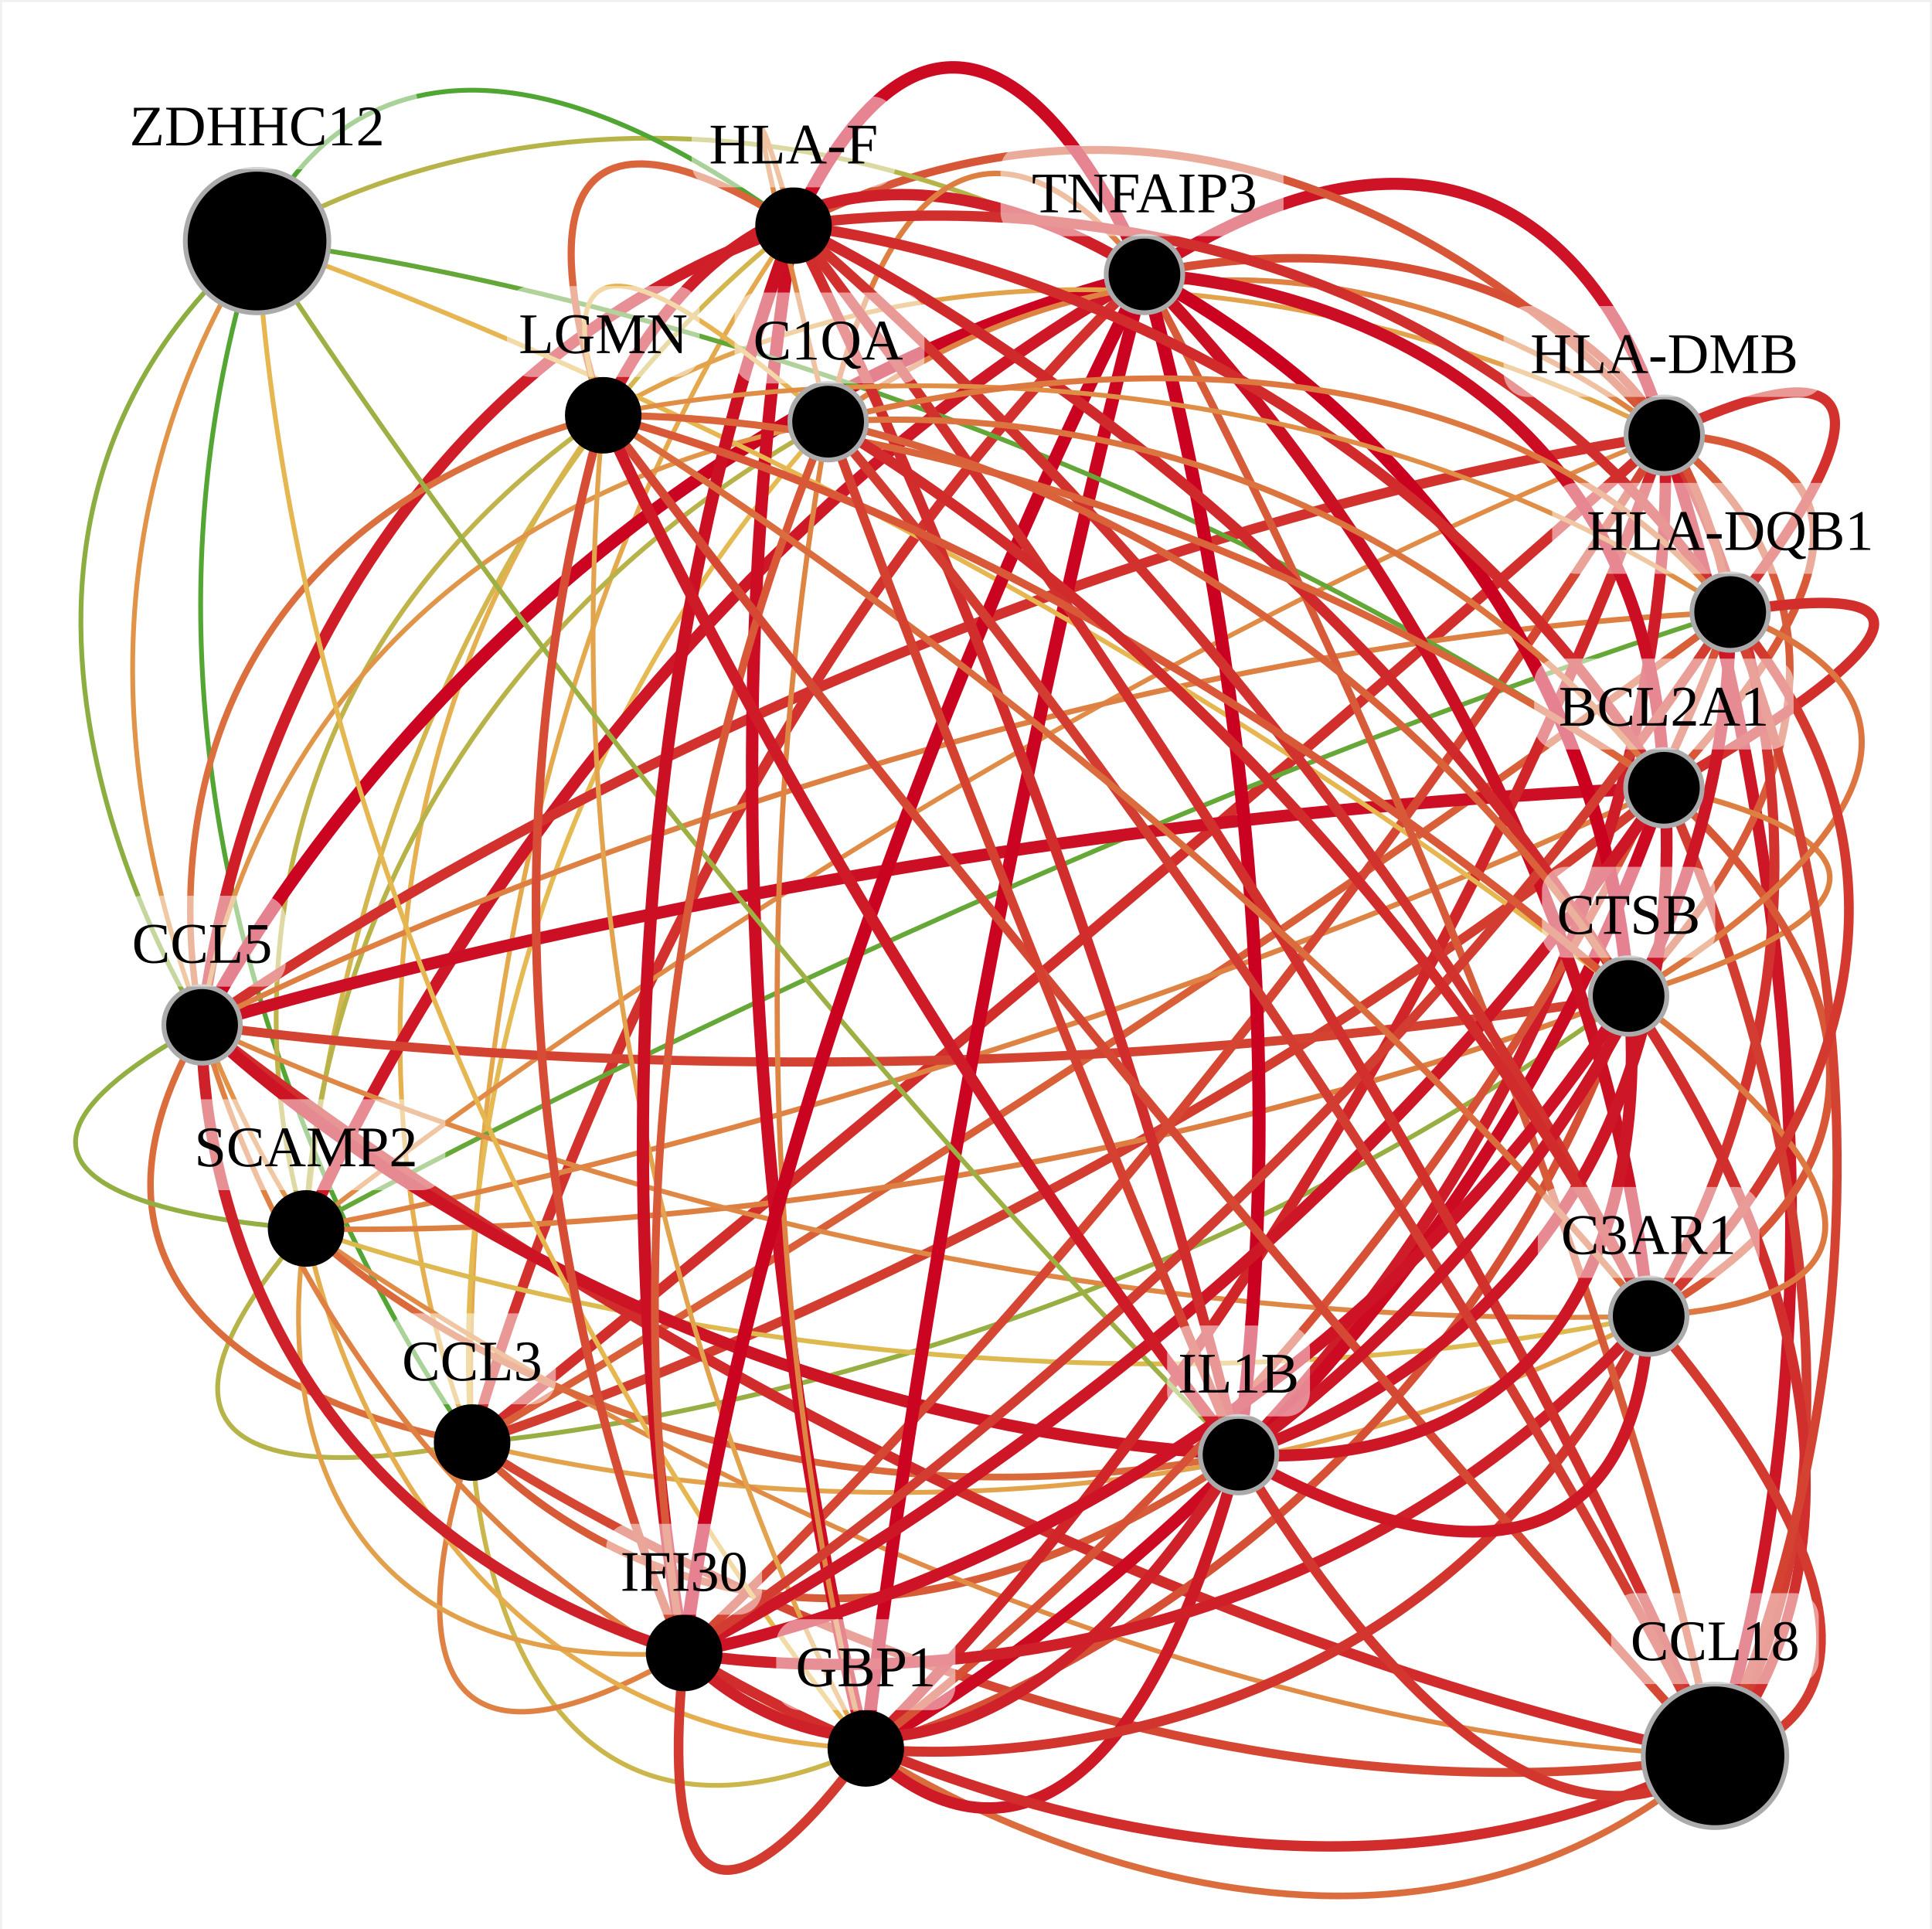
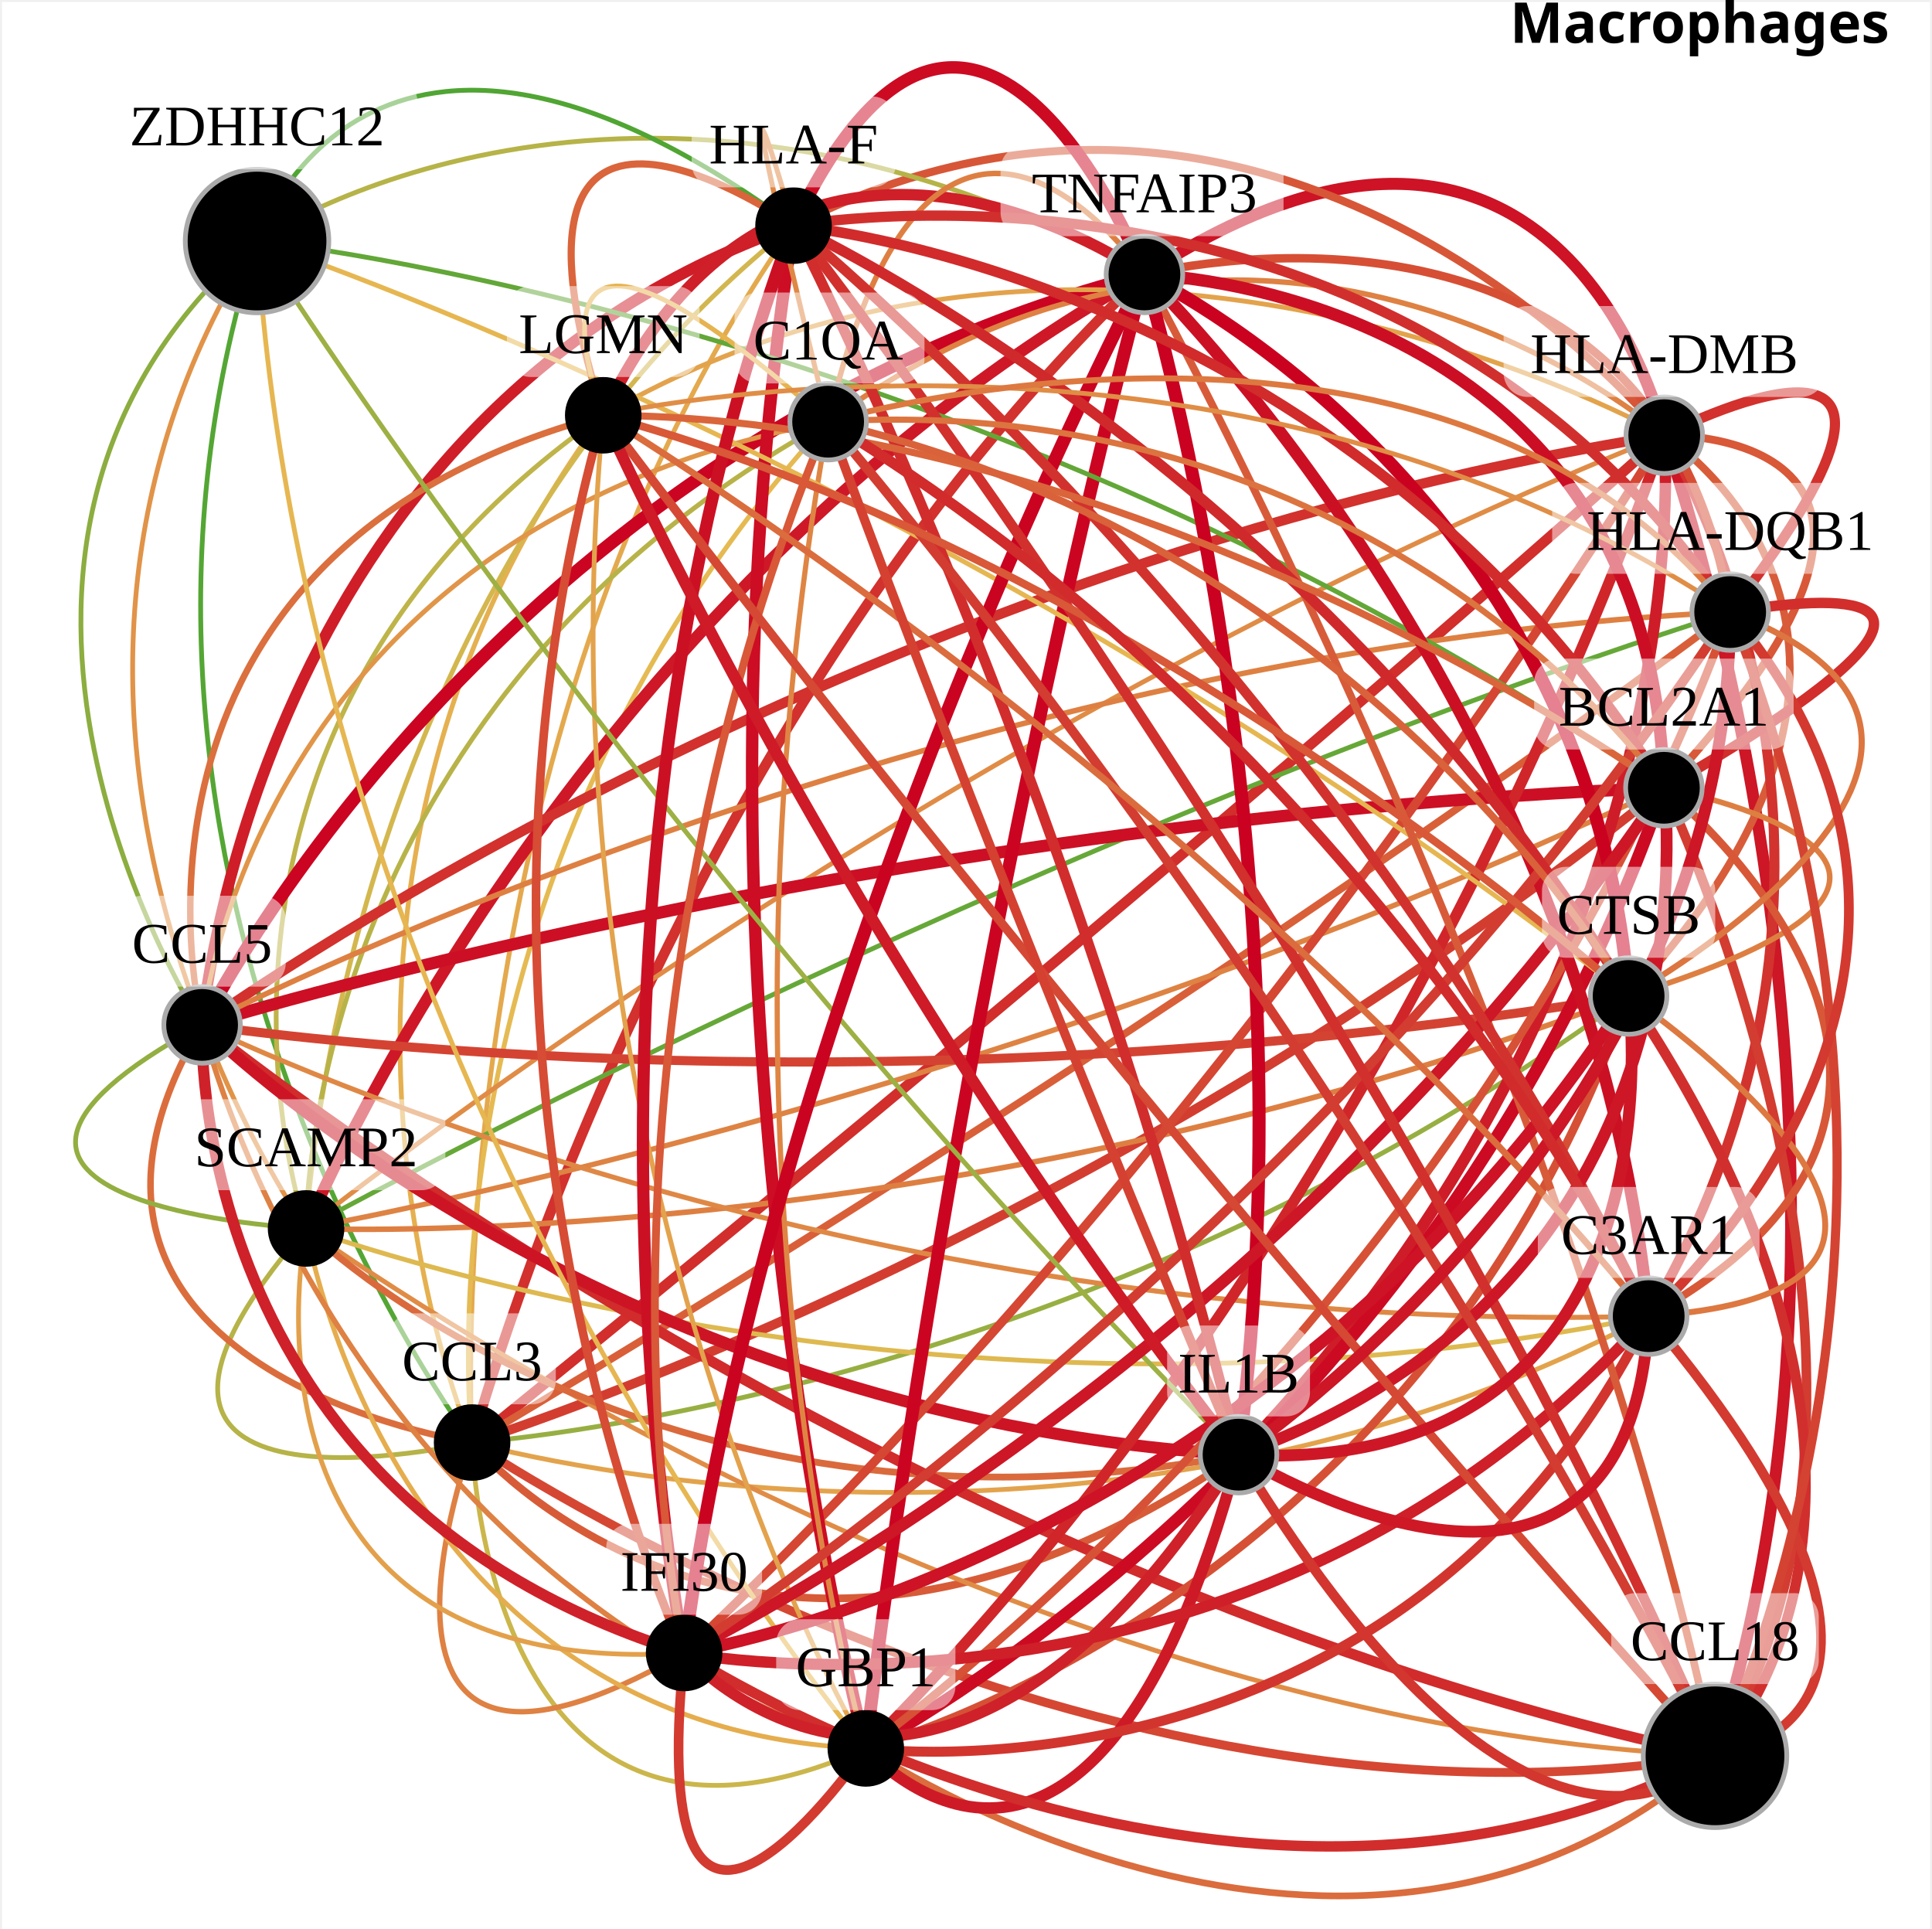
<svg xmlns="http://www.w3.org/2000/svg" height="410.492" width="411.286" version="1.1" id="svg252">
  <defs id="defs256">
    <linearGradient id="legend2" x1="3.553" y1="0" x2="73.91" y2="0" spreadMethod="pad" gradientTransform="matrix(4.999002,0,0,0.1009899,22.32104,410.7856)" gradientUnits="userSpaceOnUse">
      <stop offset="0%" style="stop-color: rgb(44, 160, 44);" id="stop2" />
      <stop offset="25%" style="stop-color: rgb(228, 164, 76);" id="stop4" />
      <stop offset="50%" style="stop-color: rgb(219, 109, 61);" id="stop6" />
      <stop offset="75%" style="stop-color: rgb(211, 55, 47);" id="stop8" />
      <stop offset="100%" style="stop-color: rgb(202, 0, 32);" id="stop10" />
    </linearGradient>
    <clipPath clipPathUnits="userSpaceOnUse" id="clipPath1221">
      <rect style="fill:none;stroke:#000000;stroke-width:1.355;stroke-linecap:round;stroke-linejoin:round;stroke-miterlimit:4;stroke-dasharray:1.355, 16.261;stroke-dashoffset:0" id="rect1223" width="403.202" height="396.513" x="74.897" y="130.292" />
    </clipPath>
    <linearGradient id="legend2-1" x1="3.553" y1="0" x2="73.91" y2="0" spreadMethod="pad" gradientTransform="matrix(7.035624,0,0,0.1421338,-25,15.27081)" gradientUnits="userSpaceOnUse">
      <stop offset="0%" style="stop-color: rgb(44, 160, 44);" id="stop2-9" />
      <stop offset="25%" style="stop-color: rgb(228, 164, 76);" id="stop4-6" />
      <stop offset="50%" style="stop-color: rgb(219, 109, 61);" id="stop6-9" />
      <stop offset="75%" style="stop-color: rgb(211, 55, 47);" id="stop8-3" />
      <stop offset="100%" style="stop-color: rgb(202, 0, 32);" id="stop10-3" />
    </linearGradient>
    <clipPath clipPathUnits="userSpaceOnUse" id="clipPath1307">
      <rect style="fill:none;stroke:#000000;stroke-width:1.333;stroke-linecap:round;stroke-linejoin:round;stroke-dasharray:1.333, 16" id="rect1309" width="472.394" height="499.339" x="36.836" y="47.543" />
    </clipPath>
    <clipPath clipPathUnits="userSpaceOnUse" id="clipPath1181">
      <rect style="fill:none;stroke:#000000;stroke-width:1.333;stroke-linecap:round;stroke-linejoin:round;stroke-dasharray:1.333, 16" id="rect1183" width="469.345" height="474.886" x="37.243" y="61.076" />
    </clipPath>
  </defs>
  <rect style="fill:#ffffff;fill-opacity:1;stroke:none;stroke-width:0.865;stroke-linecap:round;stroke-linejoin:round;stroke-miterlimit:4;stroke-dasharray:0.865, 10.377;stroke-dashoffset:0" id="rect1456" width="410.422" height="429.628" x="0.432" y="0.432" />
  <g id="g254-1" clip-path="url(#clipPath1181)" transform="matrix(0.8486116,0,0,0.8486116,-23.45435,-43.68714)">
    <rect class="canvas" width="540" height="600" style="fill:none" id="rect2-1" x="0" y="0" />
    <g transform="matrix(1.2,0,0,1.2,-41.8009,-62.83501)" id="g252">
      <path class="edge" id="0" style="fill:none;stroke:#b6b348;stroke-width:1" d="m 156.558,396.81 c 0,0 -91.249,20.835 -34.711,-44.754" />
      <path class="edge" id="7" style="fill:none;stroke:#db6d3d;stroke-width:1.376" d="m 156.558,396.81 c 0,0 -99.435,-14.843 -56.446,-87.298" />
      <path class="edge" id="8" style="fill:none;stroke:#d12e2c;stroke-width:2.169" d="m 156.558,396.81 c 0,0 136.629,-109.886 249.222,-210.573" />
      <path class="edge" id="9-0" style="fill:none;stroke:#cbb64c;stroke-width:1" d="m 156.558,396.81 c 0,0 2.411,99.656 82.303,63.939" />
      <path class="edge" id="16" style="fill:none;stroke:#54a634;stroke-width:1" d="m 156.558,396.81 c 0,0 -87.832,-117.051 -44.957,-251.16" />
      <path class="edge" id="19-3" style="fill:none;stroke:#d2312d;stroke-width:2.132" d="m 156.558,396.81 c 0,0 39.604,-147.788 140.551,-244.175" />
      <path class="edge" id="20" style="fill:none;stroke:#de8143;stroke-width:1.128" d="m 156.558,396.81 c 0,0 -32.359,87.885 44.322,43.987" />
      <path class="edge" id="24-4" style="fill:none;stroke:#e4a94d;stroke-width:1" d="m 156.558,396.81 c 0,0 -8.582,-145.388 67.196,-254.382" />
      <path class="edge" id="25" style="fill:none;stroke:#d33d30;stroke-width:1.988" d="m 156.558,396.81 c 0,0 129.568,-40.35 249.142,-136.869" />
      <path class="edge" id="28" style="fill:none;stroke:#d54733;stroke-width:1.86" d="m 156.558,396.81 c 0,0 128.26,87.223 259.825,65.487" />
      <path class="edge" id="37" style="fill:none;stroke:#97af42;stroke-width:1" d="m 156.558,396.81 c 0,0 125.352,-7.994 241.767,-93.344" />
      <path class="edge" id="40-0" style="fill:none;stroke:#e5b04f;stroke-width:1" d="m 156.558,396.81 c 0,0 -48.018,-112.467 27.412,-214.742" />
      <path class="edge" id="41" style="fill:none;stroke:#d85b38;stroke-width:1.606" d="m 156.558,396.81 c 0,0 59.198,71.586 160.226,2.536" />
      <path class="edge" id="45" style="fill:none;stroke:#e3a34c;stroke-width:1" d="m 156.558,396.81 c 0,0 127.649,36.27 245.963,-26.423" />
      <path class="edge" id="49" style="fill:none;stroke:#e5ba52;stroke-width:1" d="m 156.558,396.81 c 0,0 -13.834,-116.679 74.428,-213.396" />
      <path class="edge" id="50" style="fill:none;stroke:#d95f39;stroke-width:1.561" d="m 156.558,396.81 c 0,0 140.737,-82.541 262.998,-173.6" />
      <path class="edge" id="57" style="fill:none;stroke:#93ae41;stroke-width:1" d="m 121.847,352.056 c 0,0 -92.027,-4.443 -21.735,-42.544" />
      <path class="edge" id="58" style="fill:none;stroke:#e08c46;stroke-width:1" d="m 121.847,352.056 c 0,0 130.055,-104.548 283.933,-165.819" />
      <path class="edge" id="59" style="fill:none;stroke:#e5ad4e;stroke-width:1" d="m 121.847,352.056 c 0,0 17.293,105.115 117.014,108.692" />
      <path class="edge" id="66" style="fill:none;stroke:#e19348;stroke-width:1" d="m 121.847,352.056 c 0,0 -74.237,-105.358 -10.246,-206.407" />
      <path class="edge" id="69" style="fill:none;stroke:#ce1827;stroke-width:2.444" d="m 121.847,352.056 c 0,0 54.426,-131.351 175.262,-199.422" />
      <path class="edge" id="70" style="fill:none;stroke:#e3a04b;stroke-width:1" d="m 121.847,352.056 c 0,0 -19.542,95.064 79.033,88.74" />
      <path class="edge" id="74" style="fill:none;stroke:#d3b74e;stroke-width:1" d="m 121.847,352.056 c 0,0 6.36,-133.712 101.907,-209.628" />
      <path class="edge" id="75" style="fill:none;stroke:#de8343;stroke-width:1.102" d="m 121.847,352.056 c 0,0 141.803,-25.134 283.853,-92.115" />
      <path class="edge" id="78" style="fill:none;stroke:#e08c46;stroke-width:1" d="m 121.847,352.056 c 0,0 141.273,103.563 294.536,110.241" />
      <path class="edge" id="87" style="fill:none;stroke:#de7f42;stroke-width:1.152" d="m 121.847,352.056 c 0,0 131.854,5.888 276.478,-48.591" />
      <path class="edge" id="90" style="fill:none;stroke:#beb44a;stroke-width:1" d="m 121.847,352.056 c 0,0 -35.348,-102.089 62.123,-169.989" />
      <path class="edge" id="91" style="fill:none;stroke:#da6a3c;stroke-width:1.421" d="m 121.847,352.056 c 0,0 70.58,70.486 194.937,47.29" />
      <path class="edge" id="95" style="fill:none;stroke:#deb950;stroke-width:1" d="m 121.847,352.056 c 0,0 131.471,48.735 280.674,18.331" />
      <path class="edge" id="99" style="fill:none;stroke:#b8b348;stroke-width:1" d="m 121.847,352.056 c 0,0 -1.179,-107.914 109.139,-168.643" />
      <path class="edge" id="100" style="fill:none;stroke:#66a838;stroke-width:1" d="m 121.847,352.056 c 0,0 145.849,-80.282 297.709,-128.846" />
      <path class="edge" id="380" style="fill:none;stroke:#d2312d;stroke-width:2.131" d="m 100.112,309.512 c 0,0 131.866,-95.597 305.668,-123.275" />
      <path class="edge" id="381" style="fill:none;stroke:#de8143;stroke-width:1.128" d="m 100.112,309.512 c 0,0 26.532,112.899 138.749,151.236" />
      <path class="edge" id="388" style="fill:none;stroke:#8cad3f;stroke-width:1" d="m 100.112,309.512 c 0,0 -64.028,-98.807 11.489,-163.862" />
      <path class="edge" id="391" style="fill:none;stroke:#cb0421;stroke-width:2.702" d="m 100.112,309.512 c 0,0 60.566,-121.668 196.998,-156.877" />
      <path class="edge" id="392" style="fill:none;stroke:#cf2129;stroke-width:2.341" d="m 100.112,309.512 c 0,0 -4.334,98.713 100.768,131.285" />
      <path class="edge" id="396" style="fill:none;stroke:#cf1e28;stroke-width:2.369" d="m 100.112,309.512 c 0,0 10.75,-127.44 123.642,-167.084" />
      <path class="edge" id="397" style="fill:none;stroke:#cc0f24;stroke-width:2.557" d="m 100.112,309.512 c 0,0 136.464,-42.62 305.588,-49.571" />
      <path class="edge" id="400" style="fill:none;stroke:#d12b2c;stroke-width:2.206" d="m 100.112,309.512 c 0,0 143.223,116.277 316.272,152.785" />
      <path class="edge" id="409" style="fill:none;stroke:#d44332;stroke-width:1.912" d="m 100.112,309.512 c 0,0 135.119,20.951 298.213,-6.047" />
      <path class="edge" id="412" style="fill:none;stroke:#db6f3e;stroke-width:1.358" d="m 100.112,309.512 c 0,0 -24.96,-98.232 83.858,-127.444" />
      <path class="edge" id="413" style="fill:none;stroke:#cd1425;stroke-width:2.498" d="m 100.112,309.512 c 0,0 81.456,81.737 216.672,89.834" />
      <path class="edge" id="417" style="fill:none;stroke:#df8845;stroke-width:1.04" d="m 100.112,309.512 c 0,0 132.346,65.756 302.409,60.875" />
      <path class="edge" id="421" style="fill:none;stroke:#e19548;stroke-width:1" d="m 100.112,309.512 c 0,0 9.765,-103.389 130.874,-126.099" />
      <path class="edge" id="422" style="fill:none;stroke:#de8042;stroke-width:1.144" d="m 100.112,309.512 c 0,0 150.553,-78.214 319.444,-86.302" />
      <path class="edge" id="423" style="fill:none;stroke:#d0262a;stroke-width:2.278" d="m 405.78,186.237 c 0,0 -51.858,159.315 -166.919,274.511" />
      <path class="edge" id="433" style="fill:none;stroke:#cd1325;stroke-width:2.505" d="m 405.78,186.237 c 0,0 -20.969,-90.884 -108.671,-33.603" />
      <path class="edge" id="434" style="fill:none;stroke:#d54633;stroke-width:1.864" d="m 405.78,186.237 c 0,0 -85.034,140.693 -204.9,254.559" />
      <path class="edge" id="438" style="fill:none;stroke:#d75637;stroke-width:1.669" d="m 405.78,186.237 c 0,0 -77.984,-96.711 -182.026,-43.809" />
      <path class="edge" id="439" style="fill:none;stroke:#d85838;stroke-width:1.64" d="m 405.78,186.237 c 0,0 70.364,-1.81 -0.08,73.704" />
      <path class="edge" id="442" style="fill:none;stroke:#cd1626;stroke-width:2.478" d="m 405.78,186.237 c 0,0 51.776,144.941 10.604,276.06" />
      <path class="edge" id="451" style="fill:none;stroke:#d85c39;stroke-width:1.592" d="m 405.78,186.237 c 0,0 63.753,40.383 -7.455,117.228" />
      <path class="edge" id="454" style="fill:none;stroke:#e3a34c;stroke-width:1" d="m 405.78,186.237 c 0,0 -115.684,-65.6 -221.81,-4.17" />
      <path class="edge" id="455" style="fill:none;stroke:#ce1d28;stroke-width:2.387" d="m 405.78,186.237 c 0,0 9.545,110.632 -88.996,213.109" />
      <path class="edge" id="459" style="fill:none;stroke:#d2332e;stroke-width:2.111" d="m 405.78,186.237 c 0,0 53.922,86.185 -3.259,184.15" />
      <path class="edge" id="463" style="fill:none;stroke:#de8143;stroke-width:1.135" d="m 405.78,186.237 c 0,0 -81.365,-71.055 -174.794,-2.824" />
      <path class="edge" id="464" style="fill:none;stroke:#d2312d;stroke-width:2.128" d="m 405.78,186.237 c 0,0 70.105,-36.173 13.776,36.973" />
      <path class="edge" id="471" style="fill:none;stroke:#e6b651;stroke-width:1" d="m 238.861,460.748 c 0,0 -116.144,-136.996 -127.26,-315.099" />
      <path class="edge" id="474-3" style="fill:none;stroke:#cb0521;stroke-width:2.681" d="m 238.861,460.748 c 0,0 17.248,-151.29 58.248,-308.114" />
      <path class="edge" id="475" style="fill:none;stroke:#d33a30;stroke-width:2.016" d="m 238.861,460.748 c 0,0 -47.049,68.811 -37.981,-19.952" />
      <path class="edge" id="479-9" style="fill:none;stroke:#cc0d23;stroke-width:2.587" d="m 238.861,460.748 c 0,0 -41.222,-155.244 -15.107,-318.32" />
      <path class="edge" id="480" style="fill:none;stroke:#cc0b23;stroke-width:2.615" d="m 238.861,460.748 c 0,0 118.582,-61.266 166.839,-200.807" />
      <path class="edge" id="483" style="fill:none;stroke:#db6c3d;stroke-width:1.396" d="m 238.861,460.748 c 0,0 101.604,68.343 177.522,1.549" />
      <path class="edge" id="492" style="fill:none;stroke:#d65035;stroke-width:1.747" d="m 238.861,460.748 c 0,0 114.816,-29.725 159.464,-157.283" />
      <path class="edge" id="495-1" style="fill:none;stroke:#e3a24c;stroke-width:1" d="m 238.861,460.748 c 0,0 -69.915,-117.749 -54.891,-278.681" />
      <path class="edge" id="496" style="fill:none;stroke:#ce1a27;stroke-width:2.418" d="m 238.861,460.748 c 0,0 46.884,53.6 77.923,-61.402" />
      <path class="edge" id="500" style="fill:none;stroke:#d2352e;stroke-width:2.083" d="m 238.861,460.748 c 0,0 111.159,14.624 163.66,-90.361" />
      <path class="edge" id="504" style="fill:none;stroke:#df8544;stroke-width:1.084" d="m 238.861,460.748 c 0,0 -35.796,-121.077 -7.875,-277.335" />
      <path class="edge" id="505" style="fill:none;stroke:#d75136;stroke-width:1.729" d="m 238.861,460.748 c 0,0 127.231,-90.765 180.695,-237.538" />
      <path class="edge" id="733" style="fill:none;stroke:#b6b348;stroke-width:1" d="m 111.601,145.65 c 0,0 77.209,-52.735 185.509,6.985" />
      <path class="edge" id="738" style="fill:none;stroke:#50a533;stroke-width:1" d="m 111.601,145.65 c 0,0 22.811,-68.75 112.154,-3.222" />
      <path class="edge" id="739" style="fill:none;stroke:#62a737;stroke-width:1" d="m 111.601,145.65 c 0,0 148.479,14.76 294.099,114.291" />
      <path class="edge" id="751" style="fill:none;stroke:#e6b651;stroke-width:1" d="m 111.601,145.65 c 0,0 147.25,48.818 286.724,157.816" />
      <path class="edge" id="755" style="fill:none;stroke:#9db043;stroke-width:1" d="m 111.601,145.65 c 0,0 79.785,127.253 205.183,253.696" />
      <path class="edge" id="830" style="fill:none;stroke:#ca0321;stroke-width:2.716" d="m 297.11,152.635 c 0,0 -77.888,147.565 -96.23,288.162" />
      <path class="edge" id="834-9" style="fill:none;stroke:#cc0b23;stroke-width:2.606" d="m 297.11,152.635 c 0,0 -35.299,-90.192 -73.355,-10.207" />
      <path class="edge" id="835" style="fill:none;stroke:#cc0e24;stroke-width:2.569" d="m 297.11,152.635 c 0,0 105.664,2.304 108.59,107.307" />
      <path class="edge" id="838" style="fill:none;stroke:#d85b39;stroke-width:1.604" d="m 297.11,152.635 c 0,0 87.849,159.929 119.274,309.662" />
      <path class="edge" id="847" style="fill:none;stroke:#ca0220;stroke-width:2.729" d="m 297.11,152.635 c 0,0 92.807,44.111 101.215,150.831" />
      <path class="edge" id="850-6" style="fill:none;stroke:#cf1f28;stroke-width:2.364" d="m 297.11,152.635 c 0,0 -73.983,-52.832 -113.139,29.433" />
      <path class="edge" id="851" style="fill:none;stroke:#ca0120;stroke-width:2.732" d="m 297.11,152.635 c 0,0 36.116,118.91 19.675,246.711" />
      <path class="edge" id="855" style="fill:none;stroke:#cc1024;stroke-width:2.553" d="m 297.11,152.635 c 0,0 92.568,89.317 105.412,217.752" />
      <path class="edge" id="859" style="fill:none;stroke:#de7f42;stroke-width:1.155" d="m 297.11,152.635 c 0,0 -43.773,-63.987 -66.123,30.779" />
      <path class="edge" id="860" style="fill:none;stroke:#d64f35;stroke-width:1.761" d="m 297.11,152.635 c 0,0 106.703,-26.867 122.446,70.576" />
      <path class="edge" id="864" style="fill:none;stroke:#cc1024;stroke-width:2.555" d="m 200.88,440.797 c 0,0 -30.338,-154.772 22.875,-298.369" />
      <path class="edge" id="865" style="fill:none;stroke:#cd1626;stroke-width:2.479" d="m 200.88,440.797 c 0,0 122.889,-59.274 204.82,-180.855" />
      <path class="edge" id="868" style="fill:none;stroke:#d12d2c;stroke-width:2.179" d="m 200.88,440.797 c 0,0 113.589,74.275 215.504,21.5" />
      <path class="edge" id="877" style="fill:none;stroke:#cd1325;stroke-width:2.516" d="m 200.88,440.797 c 0,0 120.569,-18.376 197.445,-137.331" />
      <path class="edge" id="880" style="fill:none;stroke:#d64c34;stroke-width:1.798" d="m 200.88,440.797 c 0,0 -56.465,-119.769 -16.91,-258.729" />
      <path class="edge" id="881" style="fill:none;stroke:#cf2129;stroke-width:2.333" d="m 200.88,440.797 c 0,0 52.037,59.867 115.904,-41.451" />
      <path class="edge" id="885" style="fill:none;stroke:#cf1f28;stroke-width:2.361" d="m 200.88,440.797 c 0,0 118.194,22.586 201.641,-70.409" />
      <path class="edge" id="889" style="fill:none;stroke:#d85838;stroke-width:1.642" d="m 200.88,440.797 c 0,0 -26.251,-121.897 30.106,-257.383" />
      <path class="edge" id="890" style="fill:none;stroke:#d33c30;stroke-width:1.993" d="m 200.88,440.797 c 0,0 131.117,-84.563 218.676,-217.586" />
      <path class="edge" id="975" style="fill:none;stroke:#d12b2c;stroke-width:2.21" d="m 223.755,142.428 c 0,0 114.901,10.09 181.945,117.513" />
      <path class="edge" id="978" style="fill:none;stroke:#d1302d;stroke-width:2.146" d="m 223.755,142.428 c 0,0 122.135,155.804 192.629,319.869" />
      <path class="edge" id="987" style="fill:none;stroke:#d0292b;stroke-width:2.236" d="m 223.755,142.428 c 0,0 107.786,49.738 174.571,161.037" />
      <path class="edge" id="990-9" style="fill:none;stroke:#da643b;stroke-width:1.494" d="m 223.755,142.428 c 0,0 -67.561,-47.453 -39.784,39.64" />
      <path class="edge" id="991" style="fill:none;stroke:#d12d2c;stroke-width:2.19" d="m 223.755,142.428 c 0,0 56.694,109.551 93.03,256.918" />
      <path class="edge" id="995" style="fill:none;stroke:#d2322d;stroke-width:2.12" d="m 223.755,142.428 c 0,0 113.836,93.019 178.767,227.959" />
      <path class="edge" id="999" style="fill:none;stroke:#df8744;stroke-width:1.054" d="m 223.755,142.428 c 0,0 -18.731,-65.432 7.232,40.985" />
      <path class="edge" id="1000" style="fill:none;stroke:#d12f2d;stroke-width:2.153" d="m 223.755,142.428 c 0,0 125.973,-22.64 195.801,80.782" />
      <path class="edge" id="1003" style="fill:none;stroke:#d33c30;stroke-width:2.001" d="m 405.7,259.941 c 0,0 59.293,123.007 10.684,202.356" />
      <path class="edge" id="1012" style="fill:none;stroke:#de7f42;stroke-width:1.16" d="m 405.7,259.941 c 0,0 82.721,15.728 -7.375,43.524" />
      <path class="edge" id="1015" style="fill:none;stroke:#da653b;stroke-width:1.485" d="m 405.7,259.941 c 0,0 -107.34,-77.389 -221.73,-77.873" />
      <path class="edge" id="1016" style="fill:none;stroke:#ce1726;stroke-width:2.465" d="m 405.7,259.941 c 0,0 13.471,102.785 -88.916,139.405" />
      <path class="edge" id="1020" style="fill:none;stroke:#d85737;stroke-width:1.655" d="m 405.7,259.941 c 0,0 80.214,64.385 -3.179,110.446" />
      <path class="edge" id="1024" style="fill:none;stroke:#dc743f;stroke-width:1.287" d="m 405.7,259.941 c 0,0 -57.297,-83.626 -174.714,-76.528" />
      <path class="edge" id="1025" style="fill:none;stroke:#d12e2c;stroke-width:2.176" d="m 405.7,259.941 c 0,0 88.814,-48.791 13.856,-36.731" />
      <path class="edge" id="1081" style="fill:none;stroke:#d12f2d;stroke-width:2.16" d="m 416.384,462.297 c 0,0 52.877,-52.778 -18.059,-158.832" />
      <path class="edge" id="1084" style="fill:none;stroke:#d54833;stroke-width:1.85" d="m 416.384,462.297 c 0,0 -115.603,-125.663 -232.413,-280.229" />
      <path class="edge" id="1085" style="fill:none;stroke:#d2362e;stroke-width:2.074" d="m 416.384,462.297 c 0,0 -35.577,42.249 -99.6,-62.951" />
      <path class="edge" id="1089" style="fill:none;stroke:#d33a30;stroke-width:2.024" d="m 416.384,462.297 c 0,0 58.111,-6.33 -13.862,-91.91" />
      <path class="edge" id="1093" style="fill:none;stroke:#d33c30;stroke-width:1.992" d="m 416.384,462.297 c 0,0 -68.662,-139.829 -185.397,-278.884" />
      <path class="edge" id="1094" style="fill:none;stroke:#d44332;stroke-width:1.913" d="m 416.384,462.297 c 0,0 55.263,-108.898 3.172,-239.087" />
      <path class="edge" id="1237" style="fill:none;stroke:#d85838;stroke-width:1.643" d="m 398.325,303.465 c 0,0 -99.777,-90.253 -214.355,-121.398" />
      <path class="edge" id="1238" style="fill:none;stroke:#ce1726;stroke-width:2.467" d="m 398.325,303.465 c 0,0 13.356,101.125 -81.541,95.881" />
      <path class="edge" id="1242" style="fill:none;stroke:#dd7840;stroke-width:1.245" d="m 398.325,303.465 c 0,0 89.626,61.341 4.196,66.922" />
      <path class="edge" id="1246" style="fill:none;stroke:#d9623a;stroke-width:1.516" d="m 398.325,303.465 c 0,0 -52.111,-93.209 -167.339,-120.052" />
      <path class="edge" id="1247" style="fill:none;stroke:#dc7540;stroke-width:1.276" d="m 398.325,303.465 c 0,0 93.715,-52.803 21.231,-80.255" />
      <path class="edge" id="1271" style="fill:none;stroke:#ce1b27;stroke-width:2.416" d="m 183.97,182.068 c 0,0 49.641,111.343 132.814,217.278" />
      <path class="edge" id="1275" style="fill:none;stroke:#db6c3d;stroke-width:1.395" d="m 183.97,182.068 c 0,0 126.368,76.346 218.551,188.319" />
      <path class="edge" id="1279" style="fill:none;stroke:#e6b350;stroke-width:1" d="m 183.97,182.068 c 0,0 -23.951,-61.675 47.016,1.346" />
      <path class="edge" id="1280" style="fill:none;stroke:#e08d46;stroke-width:1" d="m 183.97,182.068 c 0,0 129.31,-29.645 235.586,41.143" />
      <path class="edge" id="1284" style="fill:none;stroke:#ce1826;stroke-width:2.451" d="m 316.784,399.346 c 0,0 81.606,51.198 85.737,-28.959" />
      <path class="edge" id="1288" style="fill:none;stroke:#d44131;stroke-width:1.935" d="m 316.784,399.346 c 0,0 -46.269,-108.39 -85.798,-215.933" />
      <path class="edge" id="1289" style="fill:none;stroke:#cd1626;stroke-width:2.477" d="m 316.784,399.346 c 0,0 102.554,-69.139 102.772,-176.136" />
      <path class="edge" id="1314" style="fill:none;stroke:#d12b2c;stroke-width:2.212" d="m 402.522,370.387 c 0,0 -52.07,-113.915 -171.535,-186.974" />
      <path class="edge" id="1315" style="fill:none;stroke:#d3392f;stroke-width:2.036" d="m 402.522,370.387 c 0,0 81.507,-70.538 17.034,-147.177" />
      <path class="edge" id="1325" style="fill:none;stroke:#dd7940;stroke-width:1.233" d="m 230.986,183.413 c 0,0 127.156,-37.417 188.57,39.797" />
      <g class="gene-group" id="1508-3" cx="398.325" cy="303.465" transform="translate(398.3252,303.4655)">
        <circle class="gene" r="8" style="stroke:#aaaaaa;stroke-width:1" id="circle133" cx="0" cy="0" />
        <rect rx="5" ry="5" x="-18.109" y="-27" width="36.219" height="19" style="opacity:0.5;fill:#ffffff" id="rect135" />
        <text class="gene-name" text-anchor="middle" y="-13" id="text137">CTSB</text>
      </g>
      <g class="gene-group" id="3109" cx="405.78" cy="186.237" transform="translate(405.7802,186.2374)">
        <circle class="gene" r="8" style="stroke:#aaaaaa;stroke-width:1" id="circle140" cx="0" cy="0" />
        <rect rx="5" ry="5" x="-33.586" y="-27" width="67.172" height="19" style="opacity:0.5;fill:#ffffff" id="rect142" />
        <text class="gene-name" text-anchor="middle" y="-13" id="text144">HLA-DMB</text>
      </g>
      <g class="gene-group" id="6352-3" cx="100.112" cy="309.512" transform="translate(100.1121,309.512)">
        <circle class="gene" r="8" style="stroke:#aaaaaa;stroke-width:1" id="circle147" cx="0" cy="0" />
        <rect rx="5" ry="5" x="-17.5" y="-27" width="35" height="19" style="opacity:0.5;fill:#ffffff" id="rect149" />
        <text class="gene-name" text-anchor="middle" y="-13" id="text151">CCL5</text>
      </g>
      <g class="gene-group" id="3553-8" cx="316.784" cy="399.346" transform="translate(316.7842,399.3461)">
        <circle class="gene" r="8" style="stroke:#aaaaaa;stroke-width:1" id="circle154" cx="0" cy="0" />
        <rect rx="5" ry="5" x="-14.93" y="-27" width="29.859" height="19" style="opacity:0.5;fill:#ffffff" id="rect156" />
        <text class="gene-name" text-anchor="middle" y="-13" id="text158">IL1B</text>
      </g>
      <g class="gene-group" id="10437" cx="200.88" cy="440.797" transform="translate(200.8801,440.7966)">
        <circle class="gene" r="8" style="stroke-width:1" id="circle161" cx="0" cy="0" />
        <rect rx="5" ry="5" x="-16.289" y="-27" width="32.578" height="19" style="opacity:0.5;fill:#ffffff" id="rect163" />
        <text class="gene-name" text-anchor="middle" y="-13" id="text165">IFI30</text>
      </g>
      <g class="gene-group" id="3134" cx="223.755" cy="142.428" transform="translate(223.7546,142.428)">
        <circle class="gene" r="8" style="stroke-width:1" id="circle168" cx="0" cy="0" />
        <rect rx="5" ry="5" x="-21.297" y="-27" width="42.72" height="19" style="opacity:0.5;fill:#ffffff" id="rect170" />
        <text class="gene-name" text-anchor="middle" y="-13" id="text172">HLA-F</text>
      </g>
      <g class="gene-group" id="597" cx="405.7" cy="259.941" transform="translate(405.7,259.9413)">
        <circle class="gene" r="8" style="stroke:#aaaaaa;stroke-width:1" id="circle175" cx="0" cy="0" />
        <rect rx="5" ry="5" x="-27.125" y="-27" width="54.25" height="19" style="opacity:0.5;fill:#ffffff" id="rect177" />
        <text class="gene-name" text-anchor="middle" y="-13" id="text179">BCL2A1</text>
      </g>
      <g class="gene-group" id="719" cx="402.522" cy="370.387" transform="translate(402.5215,370.3871)">
        <circle class="gene" r="8" style="stroke:#aaaaaa;stroke-width:1" id="circle182" cx="0" cy="0" />
        <rect rx="5" ry="5" x="-23.172" y="-27" width="46.344" height="19" style="opacity:0.5;fill:#ffffff" id="rect184" />
        <text class="gene-name" text-anchor="middle" y="-13" id="text186">C3AR1</text>
      </g>
      <g class="gene-group" id="712-0" cx="230.986" cy="183.413" transform="translate(230.9865,183.4135)">
        <circle class="gene" r="8" style="stroke:#aaaaaa;stroke-width:1" id="circle189" cx="0" cy="0" />
        <rect rx="5" ry="5" x="-19.562" y="-27" width="39.7" height="19" style="opacity:0.5;fill:#ffffff" id="rect191" />
        <text class="gene-name" text-anchor="middle" y="-13" id="text193">C1QA</text>
      </g>
      <g class="gene-group" id="3119" cx="419.556" cy="223.21" transform="translate(419.556,223.2104)">
        <circle class="gene" r="8" style="stroke:#aaaaaa;stroke-width:1" id="circle196" cx="0" cy="0" />
        <rect rx="5" ry="5" x="-37.211" y="-27" width="74.422" height="19" style="opacity:0.5;fill:#ffffff" id="rect198" />
        <text class="gene-name" text-anchor="middle" y="-13" id="text200">HLA-DQB1</text>
      </g>
      <g class="gene-group" id="6348" cx="156.558" cy="396.81" transform="translate(156.5583,396.81)">
        <circle class="gene" r="8" style="stroke-width:1" id="circle203" cx="0" cy="0" />
        <rect rx="5" ry="5" x="-17.5" y="-27" width="35" height="19" style="opacity:0.5;fill:#ffffff" id="rect205" />
        <text class="gene-name" text-anchor="middle" y="-13" id="text207">CCL3</text>
      </g>
      <g class="gene-group" id="5641" cx="183.97" cy="182.068" transform="translate(183.9704,182.0678)">
        <circle class="gene" r="8" style="stroke-width:1" id="circle210" cx="0" cy="0" />
        <rect rx="5" ry="5" x="-20.133" y="-27" width="40.266" height="19" style="opacity:0.5;fill:#ffffff" id="rect212" />
        <text class="gene-name" text-anchor="middle" y="-13" id="text214">LGMN</text>
      </g>
      <g class="gene-group" id="7128-5" cx="297.11" cy="152.635" transform="translate(297.1097,152.6347)">
        <circle class="gene" r="8" style="stroke:#aaaaaa;stroke-width:1" id="circle217" cx="0" cy="0" />
        <rect rx="5" ry="5" x="-30.078" y="-27" width="59.156" height="19" style="opacity:0.5;fill:#ffffff" id="rect219" />
        <text class="gene-name" text-anchor="middle" y="-13" id="text221">TNFAIP3</text>
      </g>
      <g class="gene-group" id="10066" cx="121.847" cy="352.056" transform="translate(121.8474,352.0565)">
        <circle class="gene" r="8" style="stroke-width:1" id="circle224" cx="0" cy="0" />
        <rect rx="5" ry="5" x="-29.125" y="-27" width="58.25" height="19" style="opacity:0.5;fill:#ffffff" id="rect226" />
        <text class="gene-name" text-anchor="middle" y="-13" id="text228">SCAMP2</text>
      </g>
      <g class="gene-group" id="2633-6" cx="238.861" cy="460.748" transform="translate(238.8615,460.7485)">
        <circle class="gene" r="8" style="stroke-width:1" id="circle231" cx="0" cy="0" />
        <rect rx="5" ry="5" x="-18.734" y="-27" width="37.469" height="19" style="opacity:0.5;fill:#ffffff" id="rect233" />
        <text class="gene-name" text-anchor="middle" y="-13" id="text235">GBP1</text>
      </g>
      <g class="gene-group" id="6362" cx="416.384" cy="462.297" transform="translate(416.3837,462.297)">
        <circle class="gene gene-query" r="15" style="stroke:#aaaaaa;stroke-width:1" id="circle238" cx="0" cy="0" />
        <rect rx="5" ry="5" x="-21.695" y="-34" width="43.391" height="19" style="opacity:0.5;fill:#ffffff" id="rect240" />
        <text class="gene-name" text-anchor="middle" y="-20" id="text242">CCL18</text>
      </g>
      <g class="gene-group" id="84885" cx="111.601" cy="145.65" transform="translate(111.6011,145.6499)">
        <circle class="gene gene-query" r="15" style="stroke:#aaaaaa;stroke-width:1" id="circle245" cx="0" cy="0" />
        <rect rx="5" ry="5" x="-33.555" y="-34" width="67.109" height="19" style="opacity:0.5;fill:#ffffff" id="rect247" />
        <text class="gene-name" text-anchor="middle" y="-20" id="text249">ZDHHC12</text>
      </g>
    </g>
  </g>
+   <text xml:space="preserve" style="font-style:normal;font-weight:normal;font-size:12px;line-height:1.25;font-family:sans-serif;letter-spacing:0px;word-spacing:0px;fill:#000000;fill-opacity:1;stroke:none" x="321.439" y="9.117" id="text1801">
+     <tspan id="tspan1799" x="321.439" y="9.117" style="font-style:normal;font-variant:normal;font-weight:bold;font-stretch:normal;font-size:12px;font-family:sans-serif;-inkscape-font-specification:'sans-serif, Bold';font-variant-ligatures:normal;font-variant-caps:normal;font-variant-numeric:normal;font-variant-east-asian:normal">Macrophages</tspan>
+   </text>
</svg>
